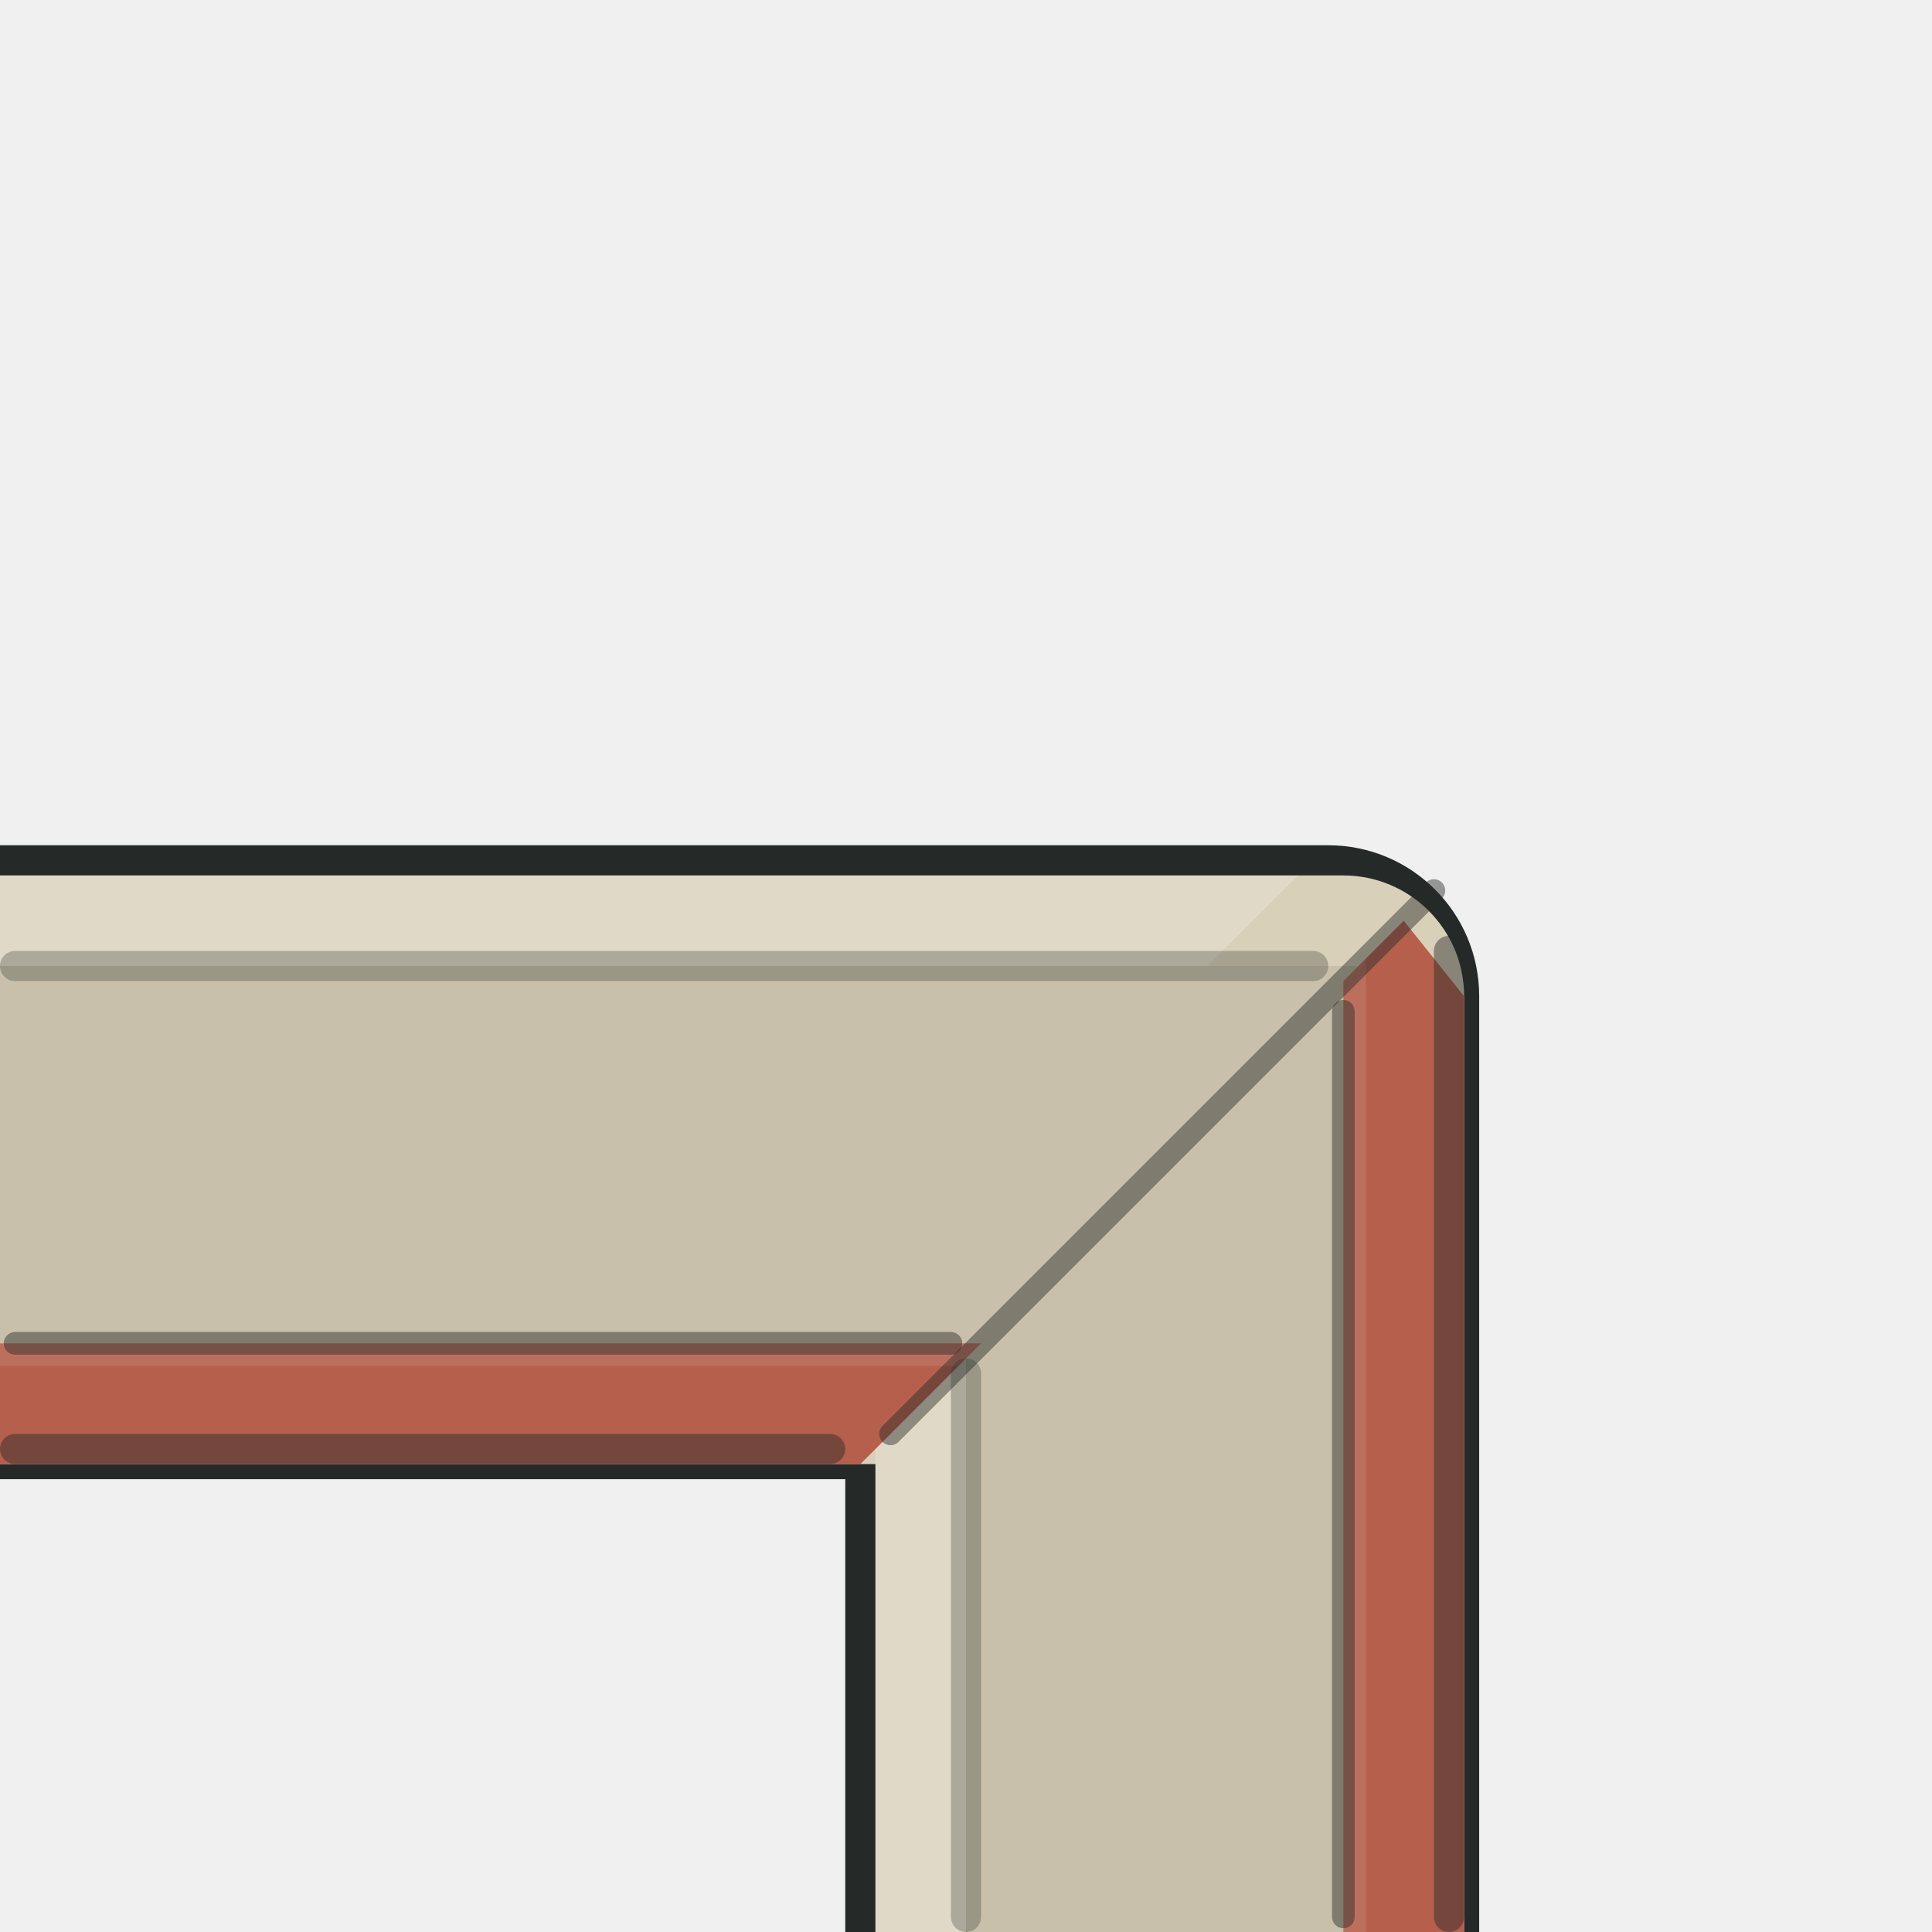
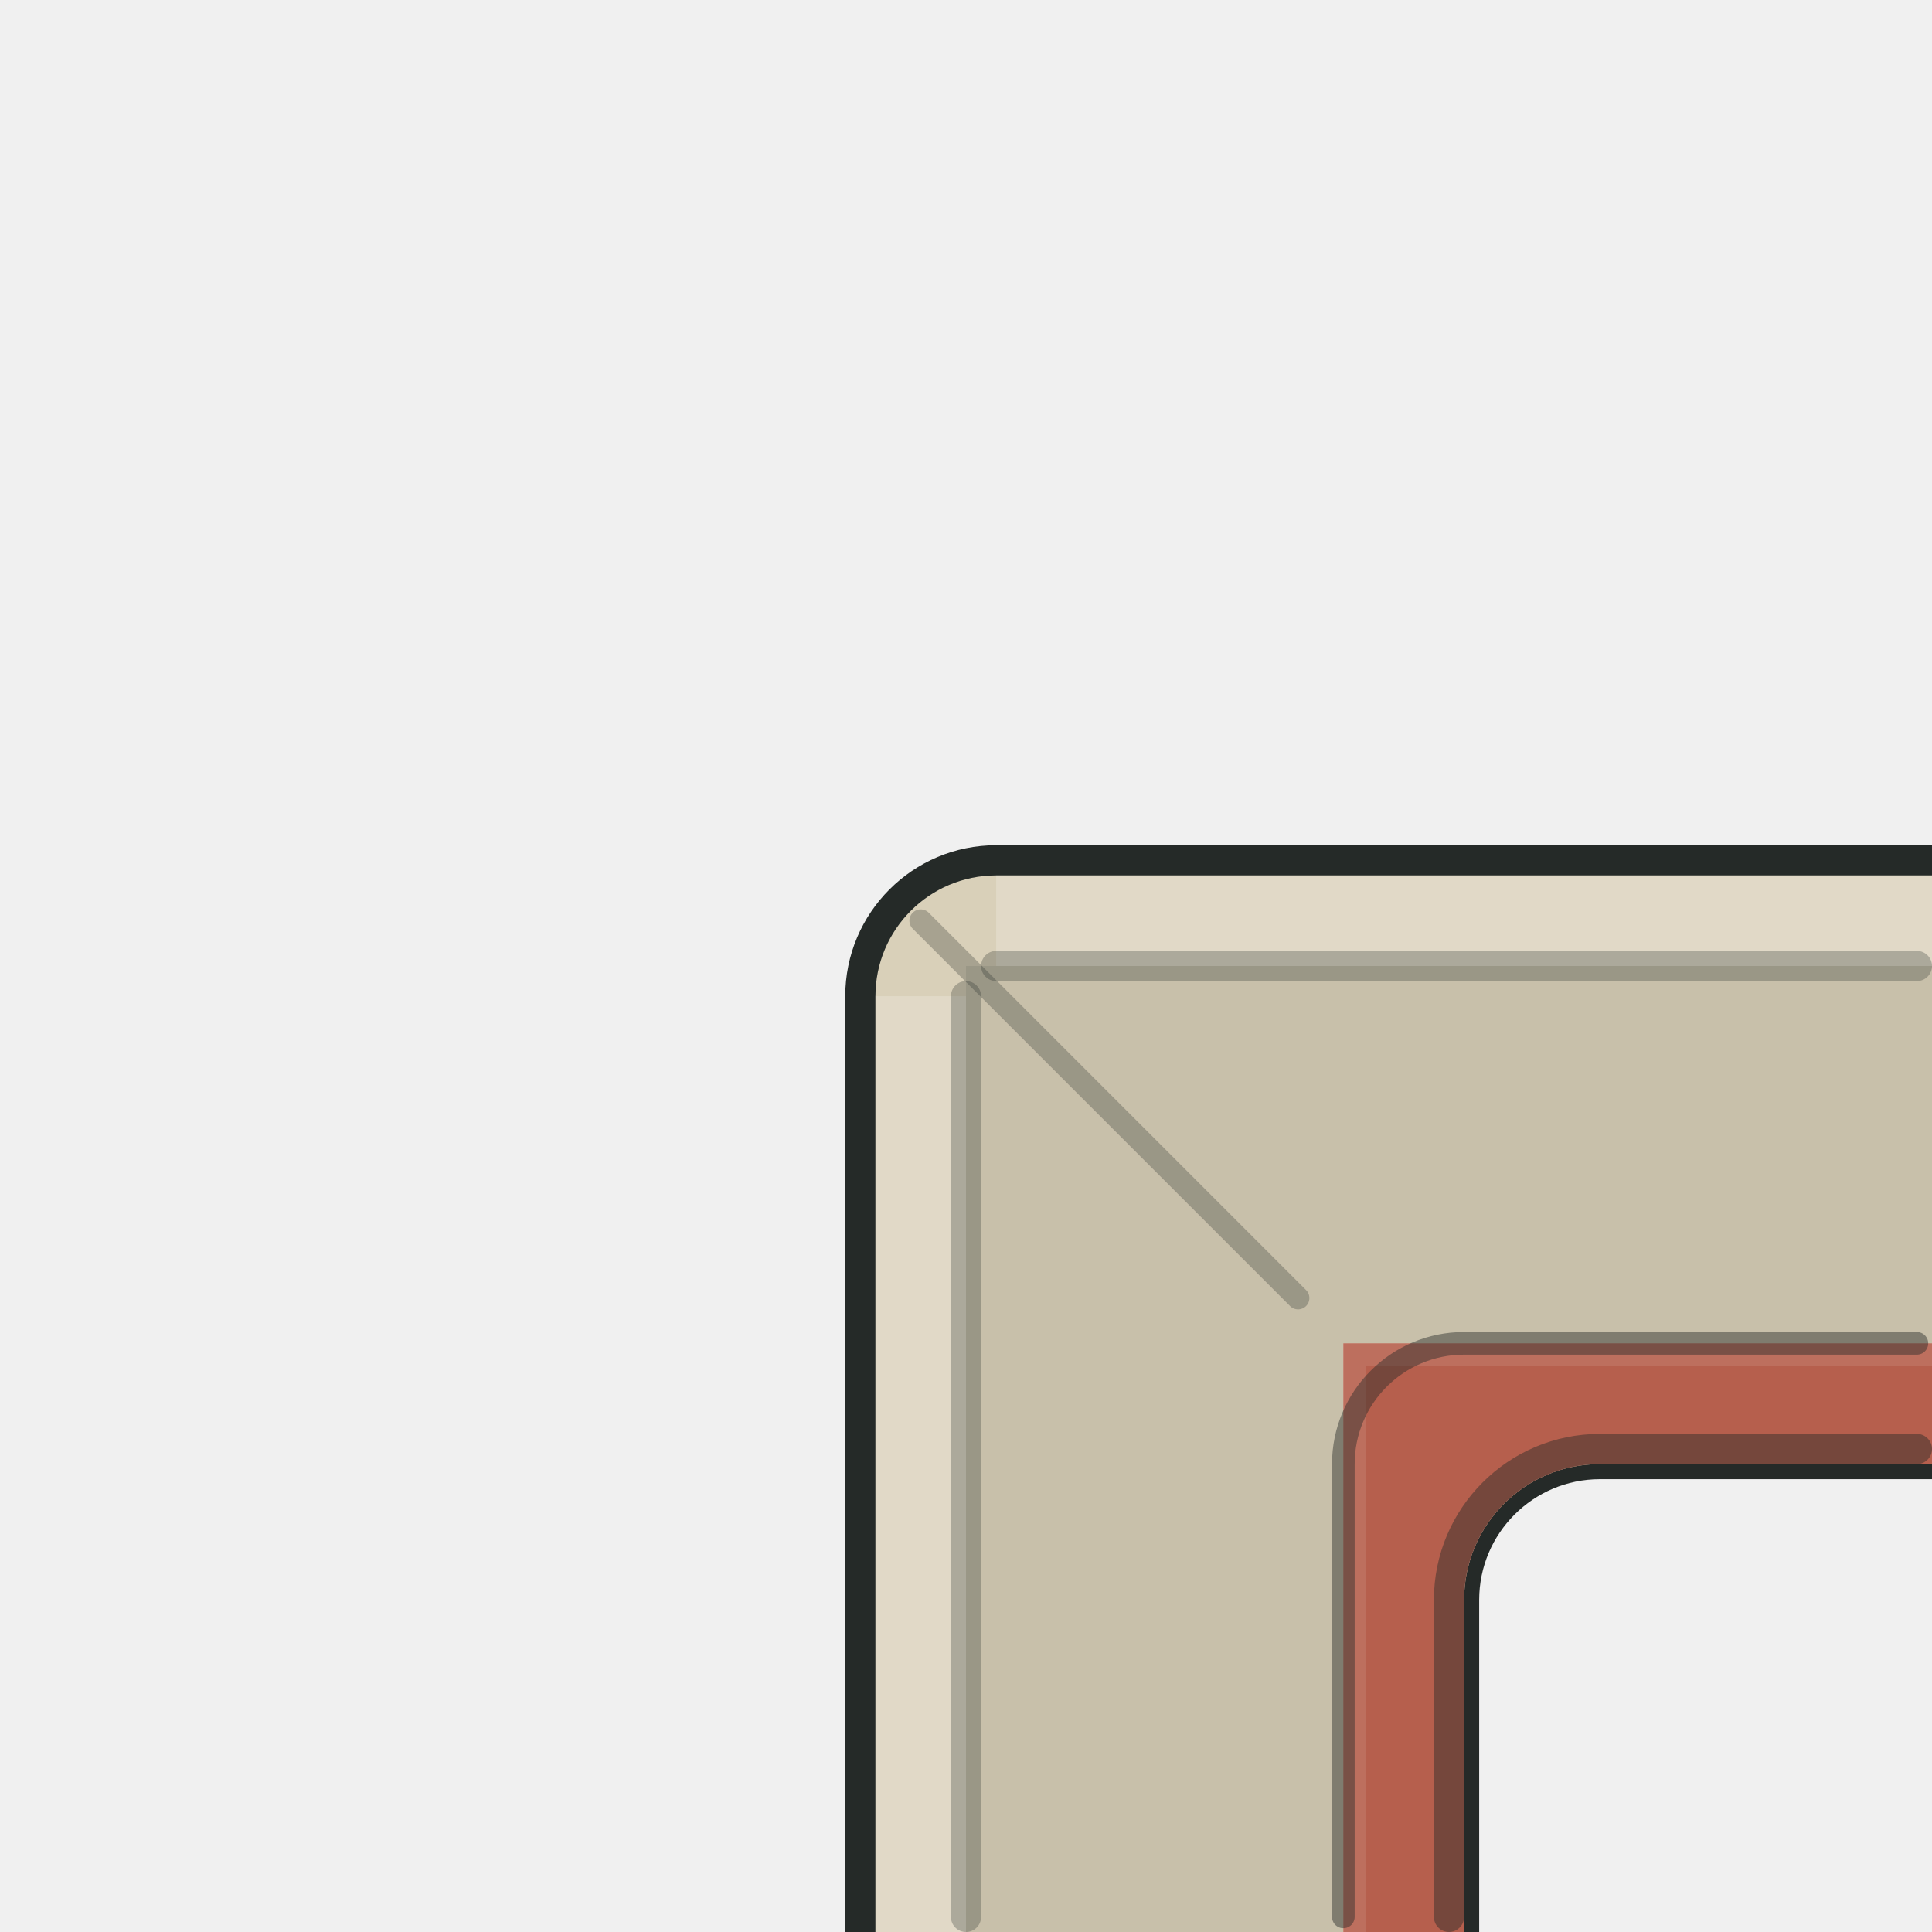
<svg xmlns="http://www.w3.org/2000/svg" viewBox="0 0 128 128" width="128" height="128">
  <g id="detail/upper">
-     <path id="upper-contour" d="M 0 56 H 88 A 10 10 0 0 1 98 66 V 128 H 56 V 98 H 0 Z" fill="#252A28" />
-     <path id="upper-shell" d="M 0 58 H 89 A 8 8 0 0 1 97 66 V 128 H 58 V 97 H 0 Z" fill="#D9D0B9" />
-     <path id="upper-cap-light" d="M 0 58 H 86 L 80 64 H 0 Z M 58 96 L 64 90 V 128 H 58 Z" fill="#FFFFFF" opacity="0.20" />
-     <path id="upper-face-shade" d="M 0 64 H 90 L 65 89 H 0 Z M 64 90 L 89 65 V 128 H 64 Z" fill="#000000" opacity="0.08" />
-     <path id="upper-coral-band" d="M 0 89 H 65 L 57 97 H 0 Z M 89 65 L 93 61 L 97 66 V 128 H 89 Z" fill="#B65F4D" />
-     <path id="upper-band-light" d="M 0 89 H 65 L 63.5 90.5 H 0 Z M 89 65 L 90.5 63.5 V 128 H 89 Z" fill="#FFFFFF" opacity="0.10" />
-     <path id="upper-service-seam" d="M 1 64 H 87 M 64 91 V 127" fill="none" stroke="#252A28" stroke-width="2" stroke-linecap="round" stroke-linejoin="round" opacity="0.28" />
-     <path id="upper-band-seam" d="M 1 89 H 63 M 89 67 V 127" fill="none" stroke="#252A28" stroke-width="1.5" stroke-linecap="round" stroke-linejoin="round" opacity="0.45" />
-     <path id="upper-base-seam" d="M 1 96 H 55 M 96 63 V 127" fill="none" stroke="#252A28" stroke-width="2" stroke-linecap="round" stroke-linejoin="round" opacity="0.45" />
-     <path id="upper-miter-seam" d="M 59 95 L 95 59" fill="none" stroke="#252A28" stroke-width="1.5" stroke-linecap="round" stroke-linejoin="round" opacity="0.45" />
+     <path id="upper-contour" d="M 66 56 H 128 V 98 H 106 A 8 8 0 0 0 98 106 V 128 H 56 V 66 A 10 10 0 0 1 66 56 Z" fill="#252A28" />
+     <path id="upper-shell" d="M 66 58 H 128 V 97 H 106 A 9 9 0 0 0 97 106 V 128 H 58 V 66 A 8 8 0 0 1 66 58 Z" fill="#D9D0B9" />
+     <path id="upper-cap-light" d="M 66 58 H 128 V 64 H 66 Z M 58 66 H 64 V 128 H 58 Z" fill="#FFFFFF" opacity="0.20" />
+     <path id="upper-face-shade" d="M 64 64 H 128 V 89 H 89 V 128 H 64 Z" fill="#000000" opacity="0.08" />
+     <path id="upper-coral-band" d="M 89 89 H 128 V 97 H 106 A 9 9 0 0 0 97 106 V 128 H 89 Z" fill="#B65F4D" />
+     <path id="upper-band-light" d="M 89 89 H 128 V 90.5 H 90.5 V 128 H 89 Z" fill="#FFFFFF" opacity="0.10" />
+     <path id="upper-service-seam" d="M 66 64 H 127 M 64 66 V 127" fill="none" stroke="#252A28" stroke-width="2" stroke-linecap="round" stroke-linejoin="round" opacity="0.28" />
+     <path id="upper-band-seam" d="M 127 89 H 97 A 8 8 0 0 0 89 97 V 127" fill="none" stroke="#252A28" stroke-width="1.5" stroke-linecap="round" stroke-linejoin="round" opacity="0.45" />
+     <path id="upper-base-seam" d="M 127 96 H 106 A 10 10 0 0 0 96 106 V 127" fill="none" stroke="#252A28" stroke-width="2" stroke-linecap="round" stroke-linejoin="round" opacity="0.45" />
+     <path id="upper-miter-seam" d="M 61 61 L 86 86" fill="none" stroke="#252A28" stroke-width="1.5" stroke-linecap="round" stroke-linejoin="round" opacity="0.28" />
  </g>
</svg>
